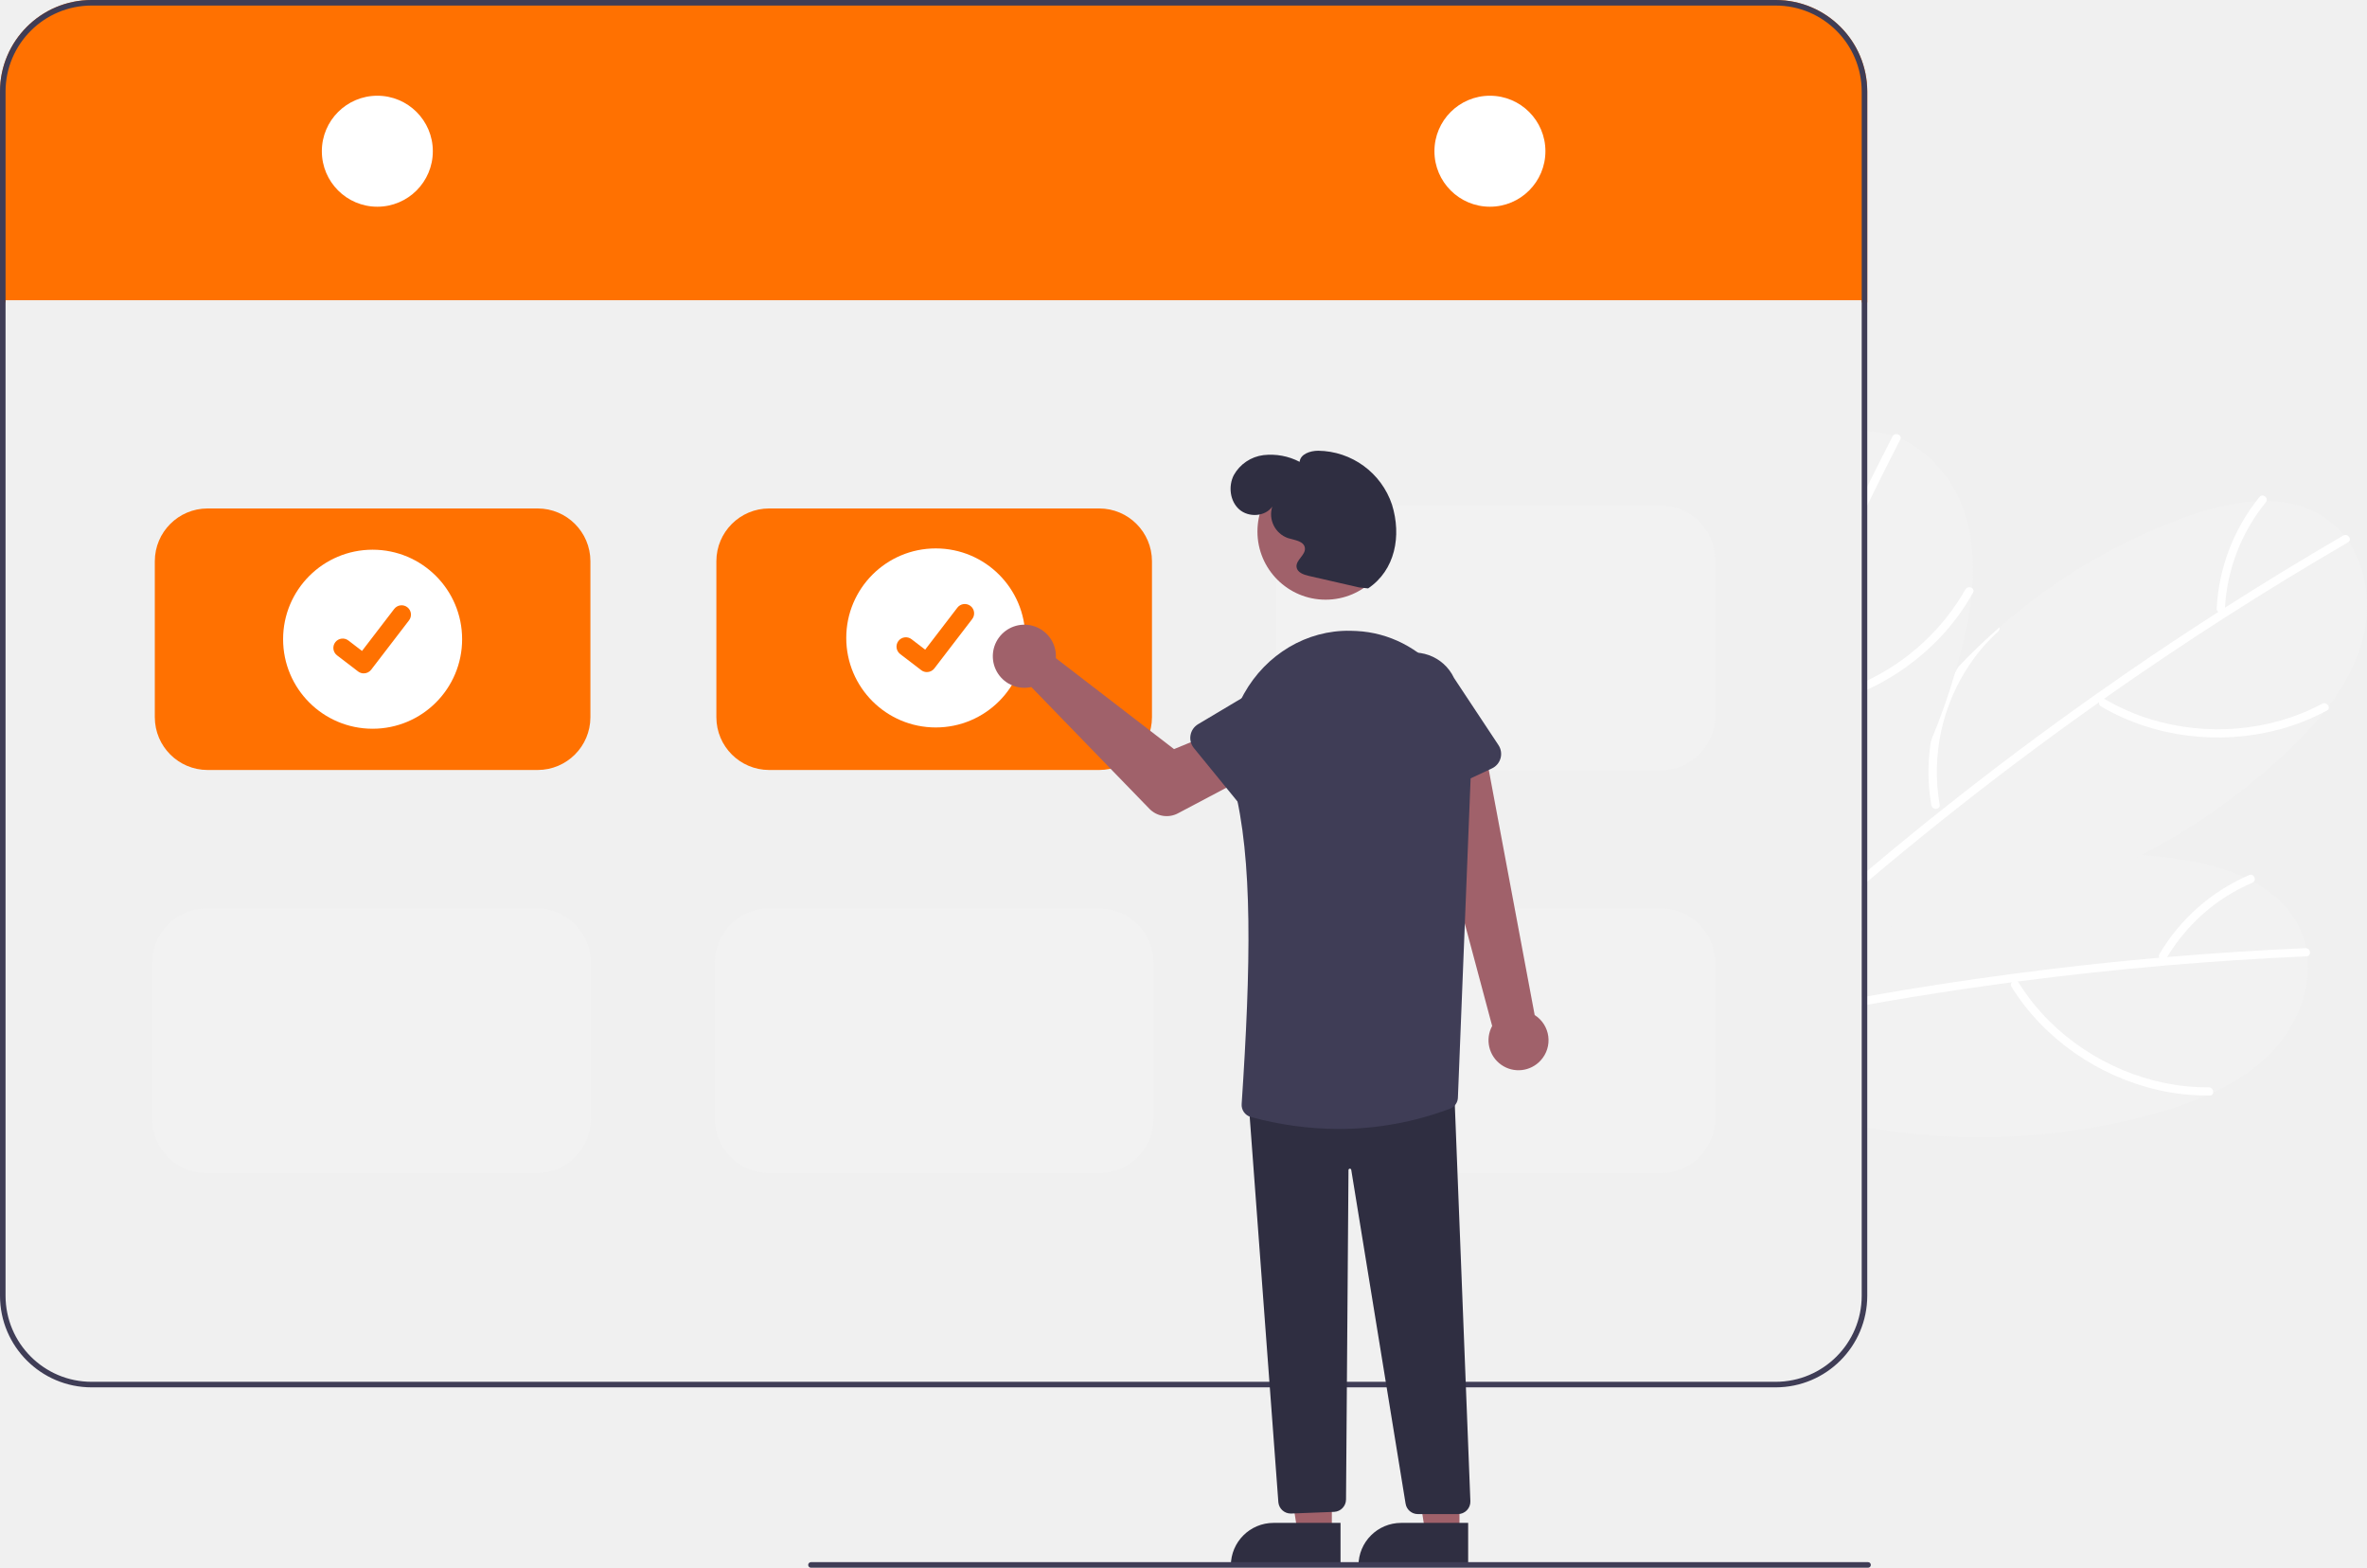
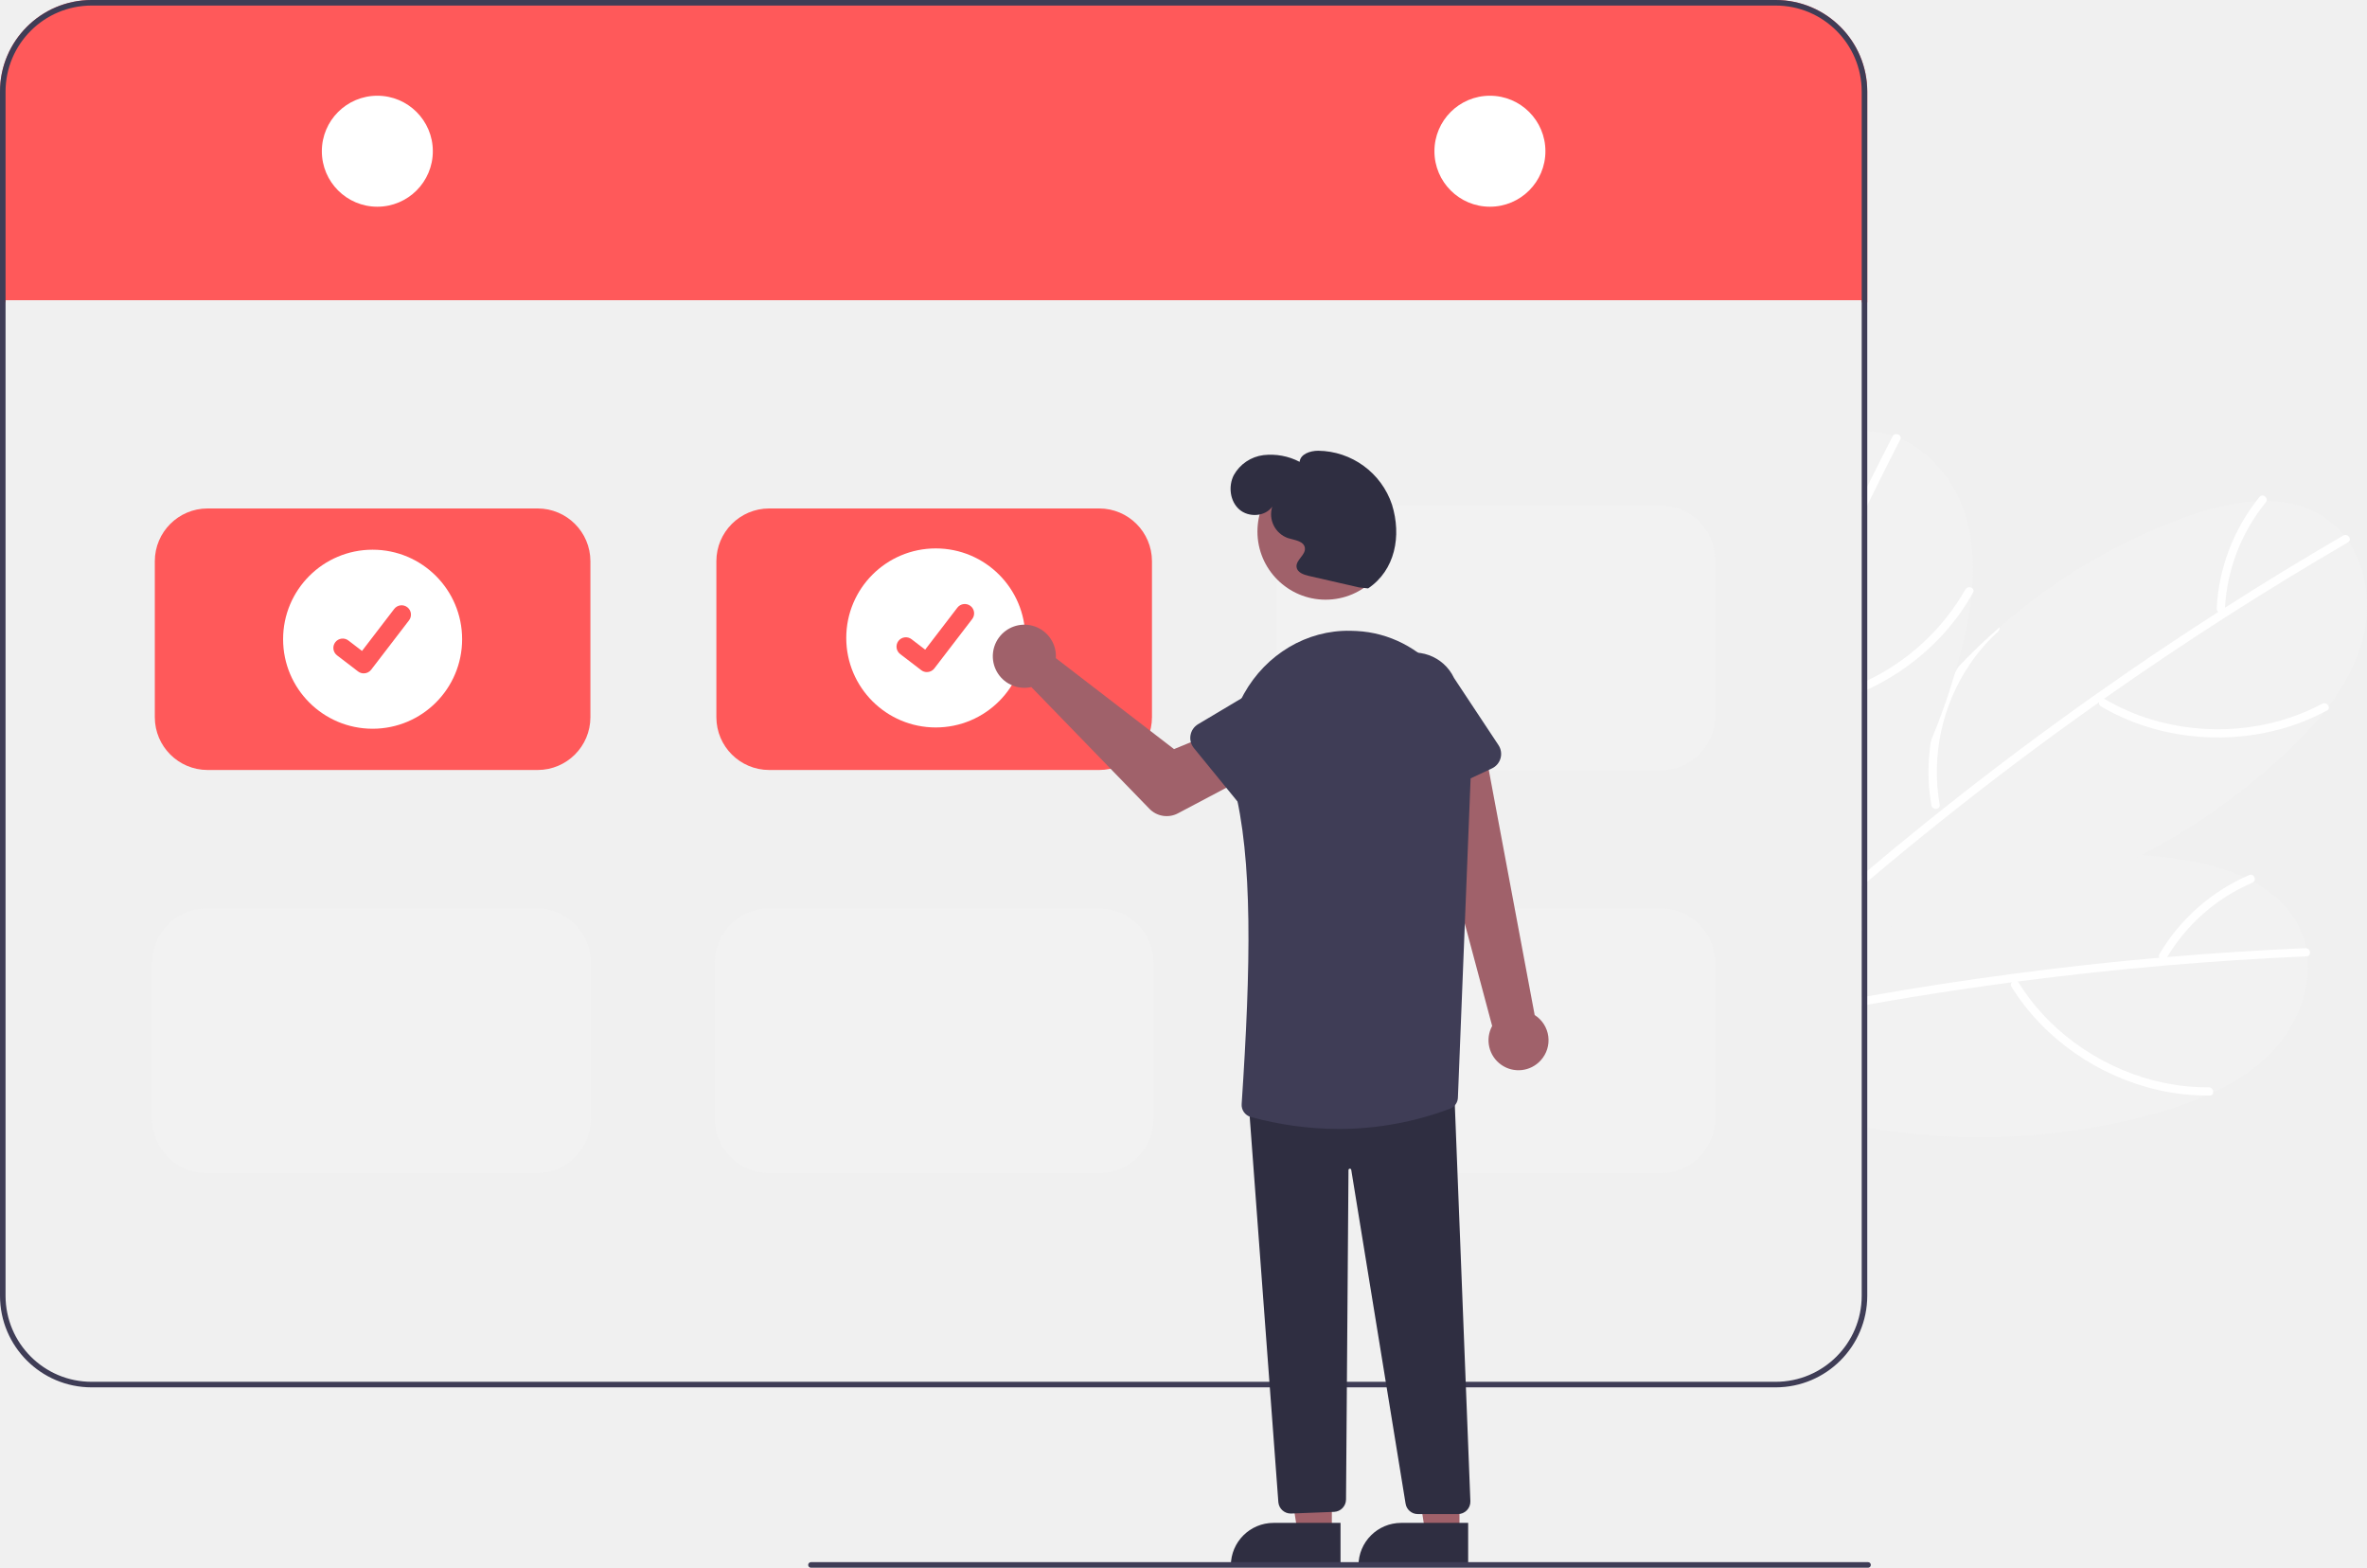
<svg xmlns="http://www.w3.org/2000/svg" width="853.117" height="565" viewBox="0 0 853.117 565" role="img" artist="Katerina Limpitsouni" source="https://undraw.co/">
  <path d="M993.211,545.61c-6.16,6.73-13.8,11.74-22.09,15.63h-.01c-.78.37-1.56.73-2.35,1.07h-.01l-.01.01-.01-.01h-.01a.01.01,0,0,1-.01.01H968.701l-.01-.01c-.01.01-.01.01-.02,0l-.01.01-.01-.01h-.01c-.01.01-.01.01-.02,0h-.01a139.774,139.774,0,0,1-17.06,6.1,236.651,236.651,0,0,1-105.11,5.49c-.67-.12-1.33-.24-2-.36V492.43c.66-.28,1.33-.56,2-.83q6.555-2.715,13.27-4.99,9.66-3.3,19.59-5.66a212.167,212.167,0,0,1,66.04-5.34q6.045.45,12.06,1.3c8.39,1.17,17.19,3.21,24.93,6.75h.01c1.13.53,2.24,1.08,3.34,1.67,6.88,3.73,12.68,8.86,16.22,15.89a30.573,30.573,0,0,1,2.72,7.99v.02c.2.96.34,1.93.45,2.89C1006.331,523.96,1001.421,536.63,993.211,545.61Z" transform="translate(-173.4413 -167.5)" fill="#f2f2f2" />
  <path d="M1005.071,512.12a1.358,1.358,0,0,1-.3.04q-25.695,1.125-51.32,3.34h-.03c-.07.01-.13.01-.2.02Q926.911,517.8,900.711,521.23c-.74.1-1.47.2-2.2.29q-18.119,2.415-36.17,5.36-7.965,1.305-15.9,2.72c-.67.12-1.33.23-2,.36v-3.03c.67-.13,1.34-.24,2-.36q26.43-4.68,53.04-8.17,6.69-.9,13.4-1.7,19.38-2.34,38.82-4.04c.95-.08,1.89-.16,2.84-.24q24.885-2.115,49.84-3.21a.939.939,0,0,1,.24.02C1006.222,509.37,1006.561,511.77,1005.071,512.12Z" transform="translate(-173.4413 -167.5)" fill="#fff" />
  <path d="M969.497,559.363c-21.34.157-42.364-8.892-57.458-23.869a77.826,77.826,0,0,1-11.184-14.07c-1.017-1.632-3.398.168-2.389,1.785,11.723,18.8,31.25,32.193,52.778,37.117a80.811,80.811,0,0,0,18.636,1.994c1.914-.014,1.517-2.972-.384-2.958Z" transform="translate(-173.4413 -167.5)" fill="#fff" />
  <path d="M879.301,480.95a1.692,1.692,0,0,1-1.25,1.13,65.22,65.22,0,0,0-14.08,5.5,68.406,68.406,0,0,0-17.53,13.25c-.27.27-.53.54-.78.82-.42.44-.82.89-1.22,1.35v-4.36c.64-.68,1.31-1.35,2-1.99a71.912,71.912,0,0,1,13.27-10.04Q869.371,483.31,879.301,480.95Z" transform="translate(-173.4413 -167.5)" fill="#fff" />
  <path d="M984.1,482.872a69.402,69.402,0,0,0-32.422,28.586,1.5,1.5,0,0,0,.793,1.954,1.528,1.528,0,0,0,1.954-.793A66.049,66.049,0,0,1,985.221,485.635c1.765-.754.648-3.519-1.121-2.763Z" transform="translate(-173.4413 -167.5)" fill="#fff" />
  <path d="M1025.021,397.94c-2.32,8.82-6.77,16.81-12.3,24.1l-.01.01c-.51.68-1.04,1.37-1.59,2.03v.01a139.271,139.271,0,0,1-12.41,13.39,233.429,233.429,0,0,1-53.37,38.13c-30.67,16.02-64.95,25.49-98.9,26.03-.26.01-.52.01-.78.01-.41.01-.82.01-1.22.01V456.21c.65-1.24,1.32-2.48,2-3.71a219.524,219.524,0,0,1,32.03-43.82c.3-.33.61-.66.92-.98q7.02-7.41,14.72-14.11a210.819,210.819,0,0,1,67.29-39.85c7.97-2.86,16.71-5.15,25.21-5.6,1.25-.07,2.49-.1,3.74-.09,7.83.11,15.34,1.96,21.75,6.54a30.999,30.999,0,0,1,6.12,5.81c.62.77,1.19,1.56,1.74,2.37v.01C1026.581,372.68,1028.121,386.17,1025.021,397.94Z" transform="translate(-173.4413 -167.5)" fill="#f2f2f2" />
  <path d="M1019.961,362.77v.01a1.461,1.461,0,0,1-.24.17q-22.2,12.915-43.84,26.77c-.02.01-.03.02-.05.03a1.739,1.739,0,0,1-.18.11q-22.245,14.25-43.86,29.46c-.6.42-1.21.85-1.82,1.28q-14.925,10.545-29.54,21.54-27.601,20.79-53.99,43.12c-.67.56-1.33,1.13-2,1.7v-3.89c.66-.57,1.33-1.14,2-1.7q10.11-8.535,20.4-16.83c2.05-1.65,4.11-3.3,6.17-4.93q27.45-21.855,56.13-42.08h.01q5.64-3.975,11.3-7.88,16.08-11.07,32.521-21.61c.79-.51,1.59-1.02,2.39-1.53q21.045-13.44,42.64-26a1.489,1.489,0,0,1,.22-.11C1019.722,359.8,1021.131,361.78,1019.961,362.77Z" transform="translate(-173.4413 -167.5)" fill="#fff" />
  <path d="M1010.409,421.133c-18.825,10.052-41.646,11.805-61.97,5.553a77.827,77.827,0,0,1-16.44-7.265c-1.659-.972-2.931,1.727-1.286,2.691,19.114,11.203,42.628,13.993,63.98,8.353a80.812,80.812,0,0,0,17.43-6.891c1.688-.901-.037-3.336-1.713-2.441Z" transform="translate(-173.4413 -167.5)" fill="#fff" />
  <path d="M869.562,457.722a68.553,68.553,0,0,1-.952-15.869,72.319,72.319,0,0,1,10.781-34.151q7.028-7.407,14.723-14.112a1.705,1.705,0,0,1-.586,1.585,65.451,65.451,0,0,0-9.912,11.408,69.122,69.122,0,0,0-11.082,50.892,1.212,1.212,0,0,1-.314,1.143A1.625,1.625,0,0,1,869.562,457.722Z" transform="translate(-173.4413 -167.5)" fill="#fff" />
  <path d="M987.809,346.612a69.402,69.402,0,0,0-15.433,40.375,1.5,1.5,0,0,0,1.61,1.362,1.528,1.528,0,0,0,1.362-1.61,66.048,66.048,0,0,1,14.737-38.201c1.213-1.488-1.061-3.417-2.276-1.926Z" transform="translate(-173.4413 -167.5)" fill="#fff" />
  <path d="M884.251,379.47v.01c-.07.86-.15,1.71-.24,2.56v.02a141.299,141.299,0,0,1-3.25,17.96c-.7,2.9-1.46,5.78-2.29,8.66-.1.37-.21.74-.32,1.1v.01a229.523,229.523,0,0,1-8.74,24.65,238.918,238.918,0,0,1-22.97,42.22c-.65.97-1.32,1.94-2,2.9V322.96c.67-.04,1.33-.04,2-.02q.48,0,.96.03a30.322,30.322,0,0,1,8.28,1.61c.94.31,1.85.66,2.75,1.05,10.91,4.78,19.48,15.32,23.2,26.91C884.421,361.22,884.981,370.35,884.251,379.47Z" transform="translate(-173.4413 -167.5)" fill="#f2f2f2" />
  <path d="M858.432,325.63a1.076,1.076,0,0,1-.11.28q-6.075,11.805-11.88,23.73c-.67,1.37-1.34,2.75-2,4.12v-6.8q.99-2.04,2-4.08,4.485-9.09,9.12-18.1a1.304,1.304,0,0,1,.12-.2C856.601,323.26,858.881,324.16,858.432,325.63Z" transform="translate(-173.4413 -167.5)" fill="#fff" />
  <path d="M884.571,381.08c-.18.32-.36.64-.56.96a79.816,79.816,0,0,1-10.42,14.24,85.916,85.916,0,0,1-27.15,19.77c-.66.32-1.33.62-2,.9V413.7c.67-.3,1.34-.61,2-.93a80.866,80.866,0,0,0,35.37-32.82,1.645,1.645,0,0,1,2.44-.47A1.153,1.153,0,0,1,884.571,381.08Z" transform="translate(-173.4413 -167.5)" fill="#fff" />
-   <path d="M846.441,200.5v76h-2v-.81h-669v.81h-2v-76a33.032,33.032,0,0,1,33-33h607A33.032,33.032,0,0,1,846.441,200.5Z" transform="translate(-173.4413 -167.5)" fill="#ff7101" />
+   <path d="M846.441,200.5v76h-2v-.81h-669v.81h-2v-76a33.032,33.032,0,0,1,33-33h607A33.032,33.032,0,0,1,846.441,200.5Z" transform="translate(-173.4413 -167.5)" fill="#ff595a" />
  <path d="M813.441,167.5h-607a33.032,33.032,0,0,0-33,33v434a33.032,33.032,0,0,0,33,33h607a33.032,33.032,0,0,0,33-33v-434A33.032,33.032,0,0,0,813.441,167.5Zm31,467a31.04,31.04,0,0,1-31,31h-607a31.04,31.04,0,0,1-31-31v-434a31.04,31.04,0,0,1,31-31h607a31.04,31.04,0,0,1,31,31Z" transform="translate(-173.4413 -167.5)" fill="#3f3d56" />
  <circle cx="136" cy="54.5" r="20" fill="#fff" />
  <circle cx="537" cy="54.5" r="20" fill="#fff" />
-   <path d="M367.226,445.002H248.25a19.033,19.033,0,0,1-19.011-19.011V369.758a19.033,19.033,0,0,1,19.011-19.011H367.226a19.033,19.033,0,0,1,19.011,19.011v56.233A19.033,19.033,0,0,1,367.226,445.002Z" transform="translate(-173.4413 -167.5)" fill="#ff7101" />
-   <path d="M569.624,445.002H450.648a19.033,19.033,0,0,1-19.011-19.011V369.758a19.033,19.033,0,0,1,19.011-19.011H569.624a19.033,19.033,0,0,1,19.011,19.011v56.233A19.033,19.033,0,0,1,569.624,445.002Z" transform="translate(-173.4413 -167.5)" fill="#ff7101" />
+   <path d="M367.226,445.002H248.25a19.033,19.033,0,0,1-19.011-19.011V369.758a19.033,19.033,0,0,1,19.011-19.011H367.226a19.033,19.033,0,0,1,19.011,19.011v56.233A19.033,19.033,0,0,1,367.226,445.002Z" transform="translate(-173.4413 -167.5)" fill="#ff595a" />
+   <path d="M569.624,445.002H450.648a19.033,19.033,0,0,1-19.011-19.011V369.758a19.033,19.033,0,0,1,19.011-19.011H569.624a19.033,19.033,0,0,1,19.011,19.011v56.233A19.033,19.033,0,0,1,569.624,445.002Z" transform="translate(-173.4413 -167.5)" fill="#ff595a" />
  <path d="M569.624,590.293H450.648a19.61,19.61,0,0,1-19.588-19.588V514.473A19.61,19.61,0,0,1,450.648,494.885H569.624A19.61,19.61,0,0,1,589.212,514.473v56.233A19.61,19.61,0,0,1,569.624,590.293Z" transform="translate(-173.4413 -167.5)" fill="#f2f2f2" />
  <path d="M366.836,590.293H247.86A19.61,19.61,0,0,1,228.272,570.706V514.473A19.61,19.61,0,0,1,247.86,494.885H366.836a19.61,19.61,0,0,1,19.588,19.588v56.233A19.61,19.61,0,0,1,366.836,590.293Z" transform="translate(-173.4413 -167.5)" fill="#f2f2f2" />
  <path d="M772.023,590.293H653.047a19.61,19.61,0,0,1-19.588-19.588V514.473A19.61,19.61,0,0,1,653.047,494.885H772.023a19.61,19.61,0,0,1,19.588,19.588v56.233A19.61,19.61,0,0,1,772.023,590.293Z" transform="translate(-173.4413 -167.5)" fill="#f2f2f2" />
  <path d="M772.023,445.115H653.047a19.61,19.61,0,0,1-19.588-19.588V369.294a19.61,19.61,0,0,1,19.588-19.588H772.023a19.61,19.61,0,0,1,19.588,19.588v56.233A19.61,19.61,0,0,1,772.023,445.115Z" transform="translate(-173.4413 -167.5)" fill="#f2f2f2" />
  <circle cx="134.297" cy="230.374" r="32.262" fill="#fff" />
-   <path d="M304.54,410.181a3.346,3.346,0,0,1-2.013-.669l-.036-.027-7.582-5.805a3.368,3.368,0,1,1,4.097-5.348l4.911,3.766,11.605-15.135a3.368,3.368,0,0,1,4.723-.623l-.072.098.074-.097a3.372,3.372,0,0,1,.623,4.723l-13.65,17.802A3.37,3.37,0,0,1,304.54,410.181Z" transform="translate(-173.4413 -167.5)" fill="#ff7101" />
+   <path d="M304.54,410.181a3.346,3.346,0,0,1-2.013-.669l-.036-.027-7.582-5.805a3.368,3.368,0,1,1,4.097-5.348l4.911,3.766,11.605-15.135a3.368,3.368,0,0,1,4.723-.623l-.072.098.074-.097a3.372,3.372,0,0,1,.623,4.723l-13.65,17.802A3.37,3.37,0,0,1,304.54,410.181Z" transform="translate(-173.4413 -167.5)" fill="#ff595a" />
  <circle cx="337.271" cy="229.911" r="32.262" fill="#fff" />
-   <path d="M507.515,409.718a3.346,3.346,0,0,1-2.013-.669l-.036-.027-7.582-5.805a3.368,3.368,0,1,1,4.097-5.348l4.911,3.766,11.605-15.135a3.368,3.368,0,0,1,4.723-.623l-.072.098.074-.097a3.372,3.372,0,0,1,.623,4.723l-13.65,17.802A3.37,3.37,0,0,1,507.515,409.718Z" transform="translate(-173.4413 -167.5)" fill="#ff7101" />
+   <path d="M507.515,409.718a3.346,3.346,0,0,1-2.013-.669l-.036-.027-7.582-5.805a3.368,3.368,0,1,1,4.097-5.348l4.911,3.766,11.605-15.135a3.368,3.368,0,0,1,4.723-.623l-.072.098.074-.097a3.372,3.372,0,0,1,.623,4.723l-13.65,17.802A3.37,3.37,0,0,1,507.515,409.718Z" transform="translate(-173.4413 -167.5)" fill="#ff595a" />
  <path d="M728.754,549.65a10.743,10.743,0,0,0-2.183-16.327l-18.011-96.173-21.905,8.123,24.592,91.981a10.801,10.801,0,0,0,17.506,12.397Z" transform="translate(-173.4413 -167.5)" fill="#a0616a" />
  <path d="M553.969,402.9a11.406,11.406,0,0,1,.022,1.796l42.59,32.78,12.078-4.96,9.867,17.249-20.528,10.858a8.67,8.67,0,0,1-10.277-1.627l-42.571-43.889a11.376,11.376,0,1,1,8.819-12.206Z" transform="translate(-173.4413 -167.5)" fill="#a0616a" />
  <polygon points="480.028 552.849 467.769 552.849 461.936 515.561 480.031 515.562 480.028 552.849" fill="#a0616a" />
  <path d="M656.596,732.233l-39.531-.001v-.5a15.386,15.386,0,0,1,15.386-15.386h.001l24.144.001Z" transform="translate(-173.4413 -167.5)" fill="#2f2e41" />
  <polygon points="526.028 552.849 513.769 552.849 507.936 515.561 526.031 515.562 526.028 552.849" fill="#a0616a" />
  <path d="M702.596,732.233l-39.531-.001v-.5a15.386,15.386,0,0,1,15.386-15.386h.001l24.144.001Z" transform="translate(-173.4413 -167.5)" fill="#2f2e41" />
  <path d="M638.664,712.979a4.49,4.49,0,0,1-4.475-4.072L623.506,565.218l.505-.041,73.521-6.043.02.522L703.396,708.507a4.5,4.5,0,0,1-4.497,4.668H684.483a4.475,4.475,0,0,1-4.448-3.815L660.46,589.114a.5.5,0,0,0-.994.072L658.578,707.91a4.505,4.505,0,0,1-4.263,4.462l-15.409.601C638.825,712.977,638.744,712.979,638.664,712.979Z" transform="translate(-173.4413 -167.5)" fill="#2f2e41" />
  <circle cx="477.772" cy="191.564" r="24.561" fill="#a0616a" />
  <path d="M655.968,574.382a121.037,121.037,0,0,1-31.768-4.342,4.51,4.51,0,0,1-3.236-4.687c3.306-49.693,4.084-88.257-2.869-114.939-2.963-11.372-1.618-23.349,3.691-32.86,7.99-14.313,22.675-23.024,38.34-22.724h0q1.123.021,2.268.08c23.773,1.224,42.297,22.73,41.294,47.942l-4.782,120.168a4.44,4.44,0,0,1-2.815,4.044A114.245,114.245,0,0,1,655.968,574.382Z" transform="translate(-173.4413 -167.5)" fill="#3f3d56" />
  <path d="M622.136,459.641l-18.398-22.544a5.761,5.761,0,0,1,1.514-8.592l24.921-14.85a16.001,16.001,0,0,1,20.16,24.853l-19.477,21.373a5.761,5.761,0,0,1-8.721-.239Z" transform="translate(-173.4413 -167.5)" fill="#3f3d56" />
  <path d="M680.011,456.812a5.755,5.755,0,0,1-3.164-3.606l-8.282-27.705A16.001,16.001,0,0,1,697.509,411.849L713.525,436.037a5.761,5.761,0,0,1-2.361,8.399l-26.354,12.336A5.755,5.755,0,0,1,680.011,456.812Z" transform="translate(-173.4413 -167.5)" fill="#3f3d56" />
  <path d="M663.35,379.217l-18.206-4.167c-1.878-.43-4.134-1.25-4.395-3.159-.35-2.565,3.341-4.352,3.001-6.919-.33-2.486-3.693-2.806-6.09-3.54a9.111,9.111,0,0,1-5.672-11.34c-2.594,3.656-8.522,3.969-11.887,1.007s-4.01-8.336-1.99-12.338a14.287,14.287,0,0,1,10.724-7.24,22.617,22.617,0,0,1,13.023,2.428c.267-2.833,3.804-3.982,6.65-4.007a28.431,28.431,0,0,1,26.643,19.446c3.492,11.252,1.156,23.586-8.614,30.17Z" transform="translate(-173.4413 -167.5)" fill="#2f2e41" />
  <path d="M846.729,732.5h-381a1,1,0,1,1,0-2h381a1,1,0,1,1,0,2Z" transform="translate(-173.4413 -167.5)" fill="#3f3d56" />
</svg>
